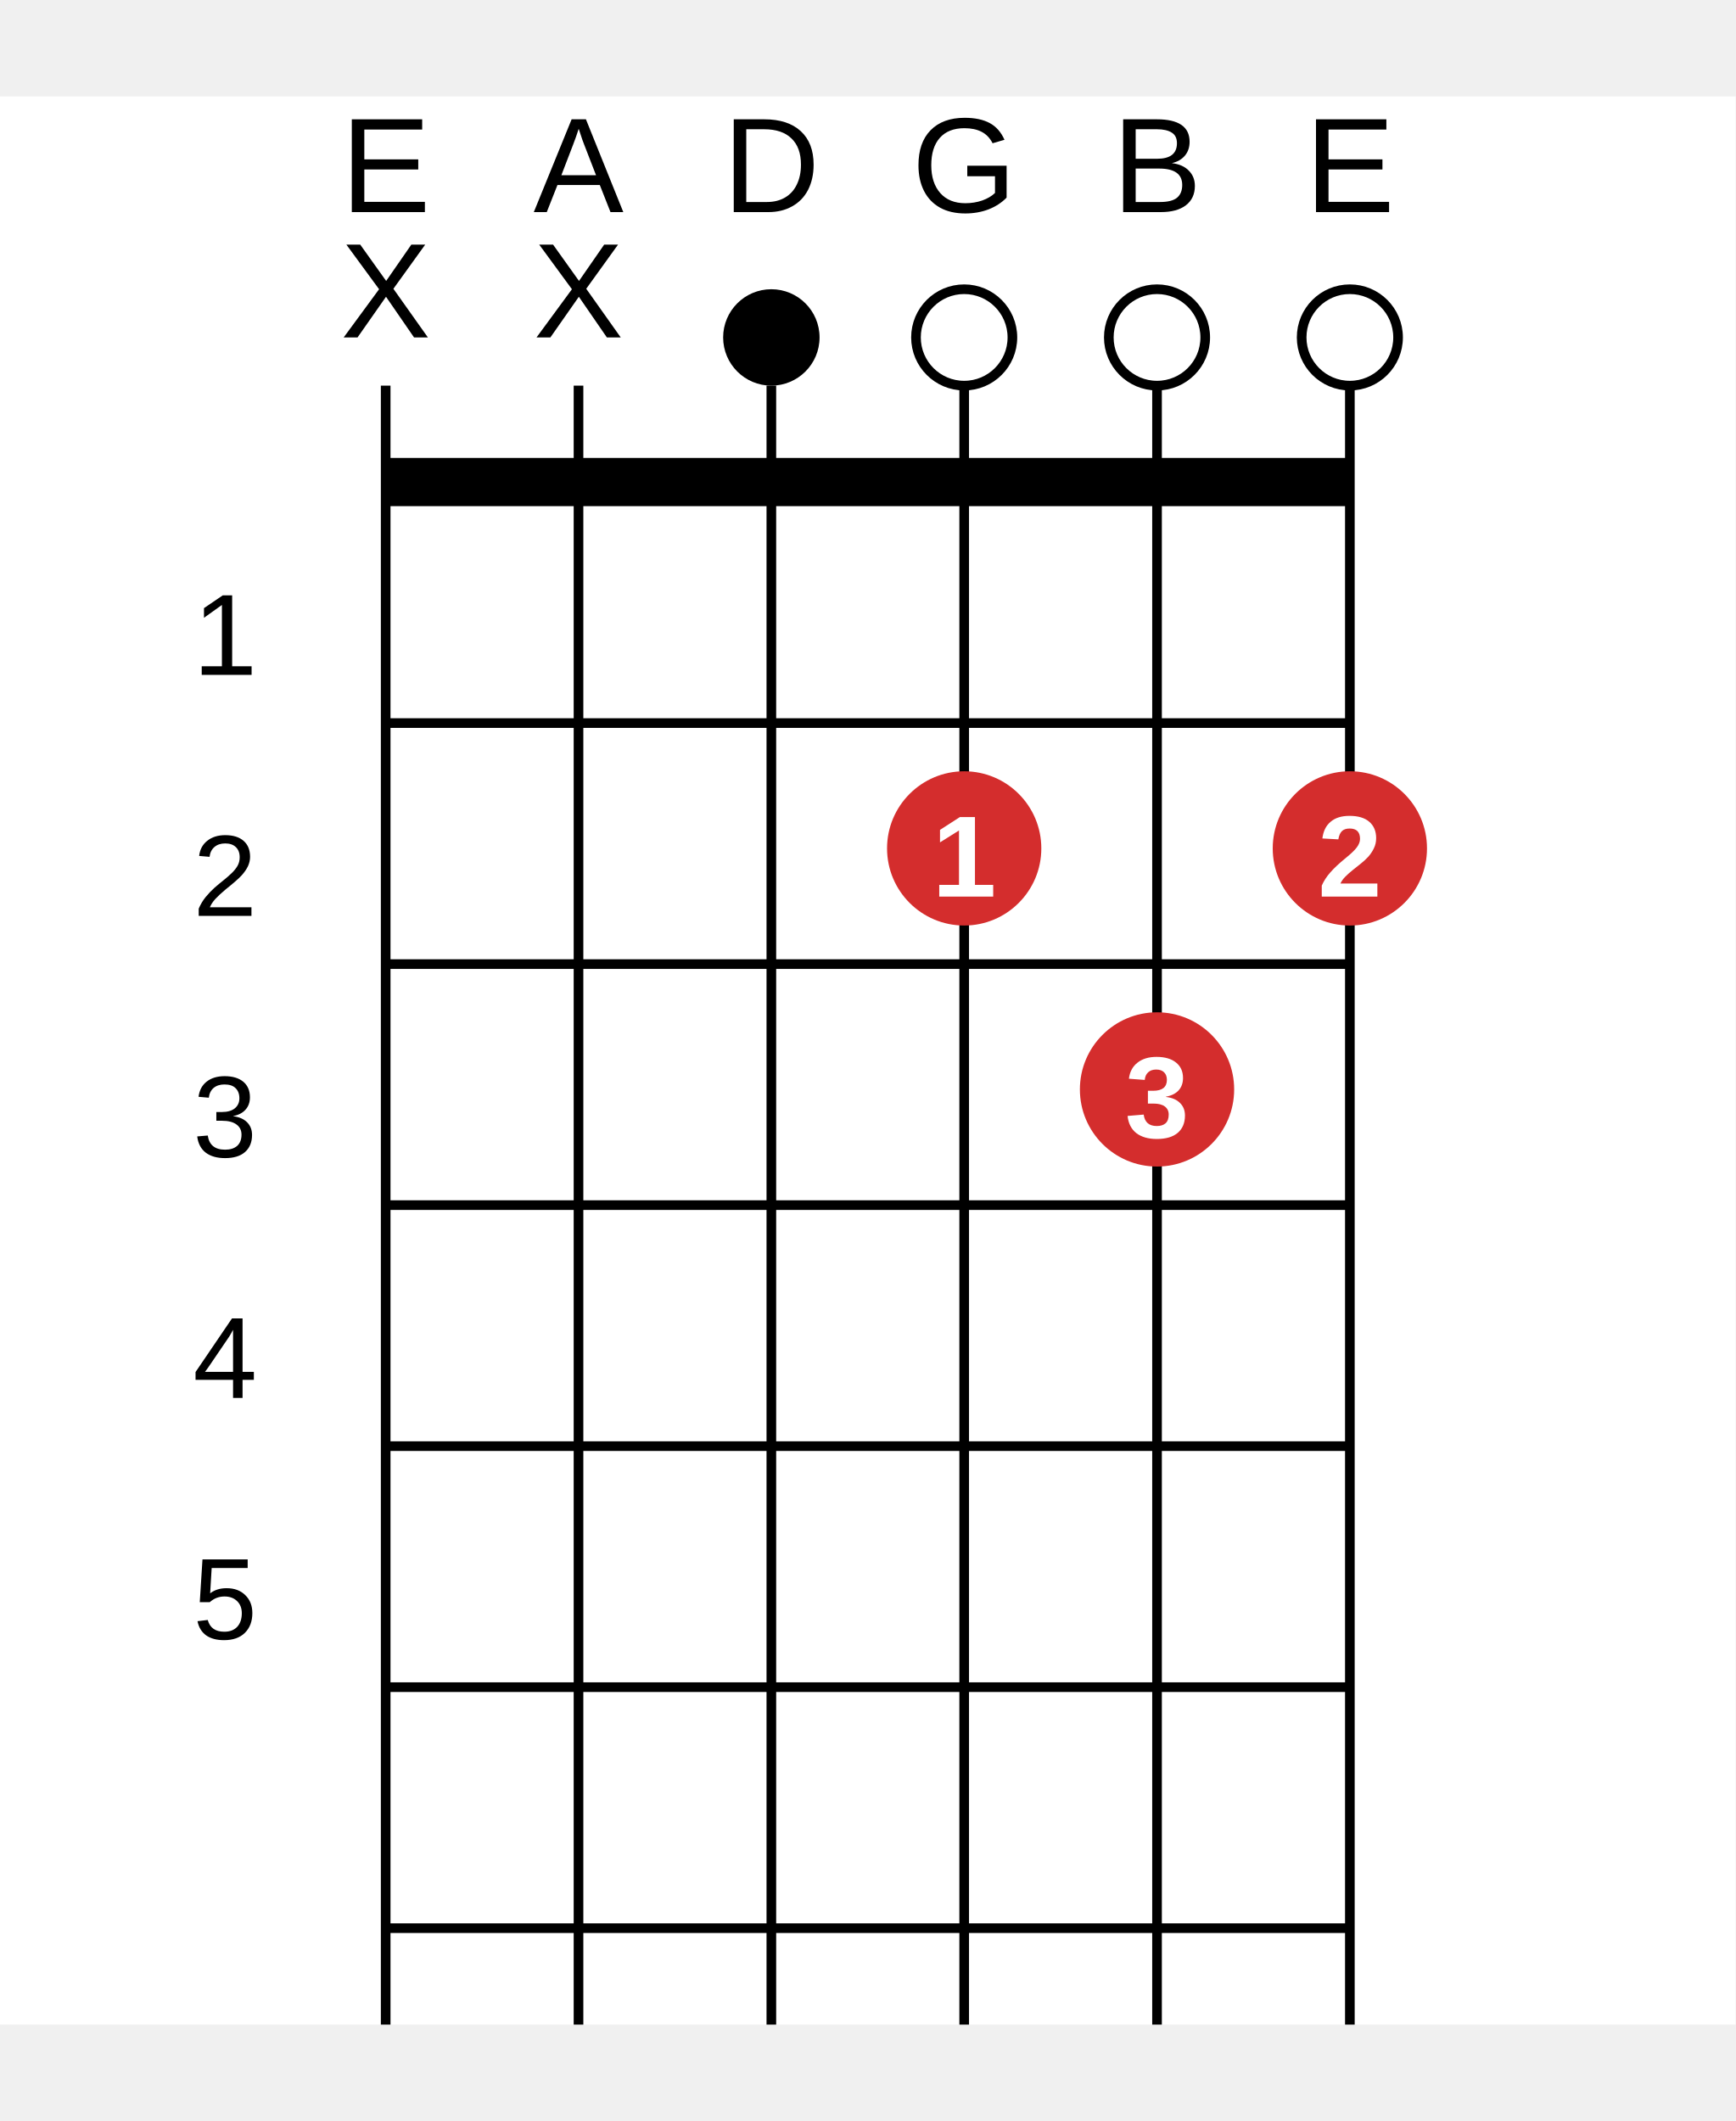
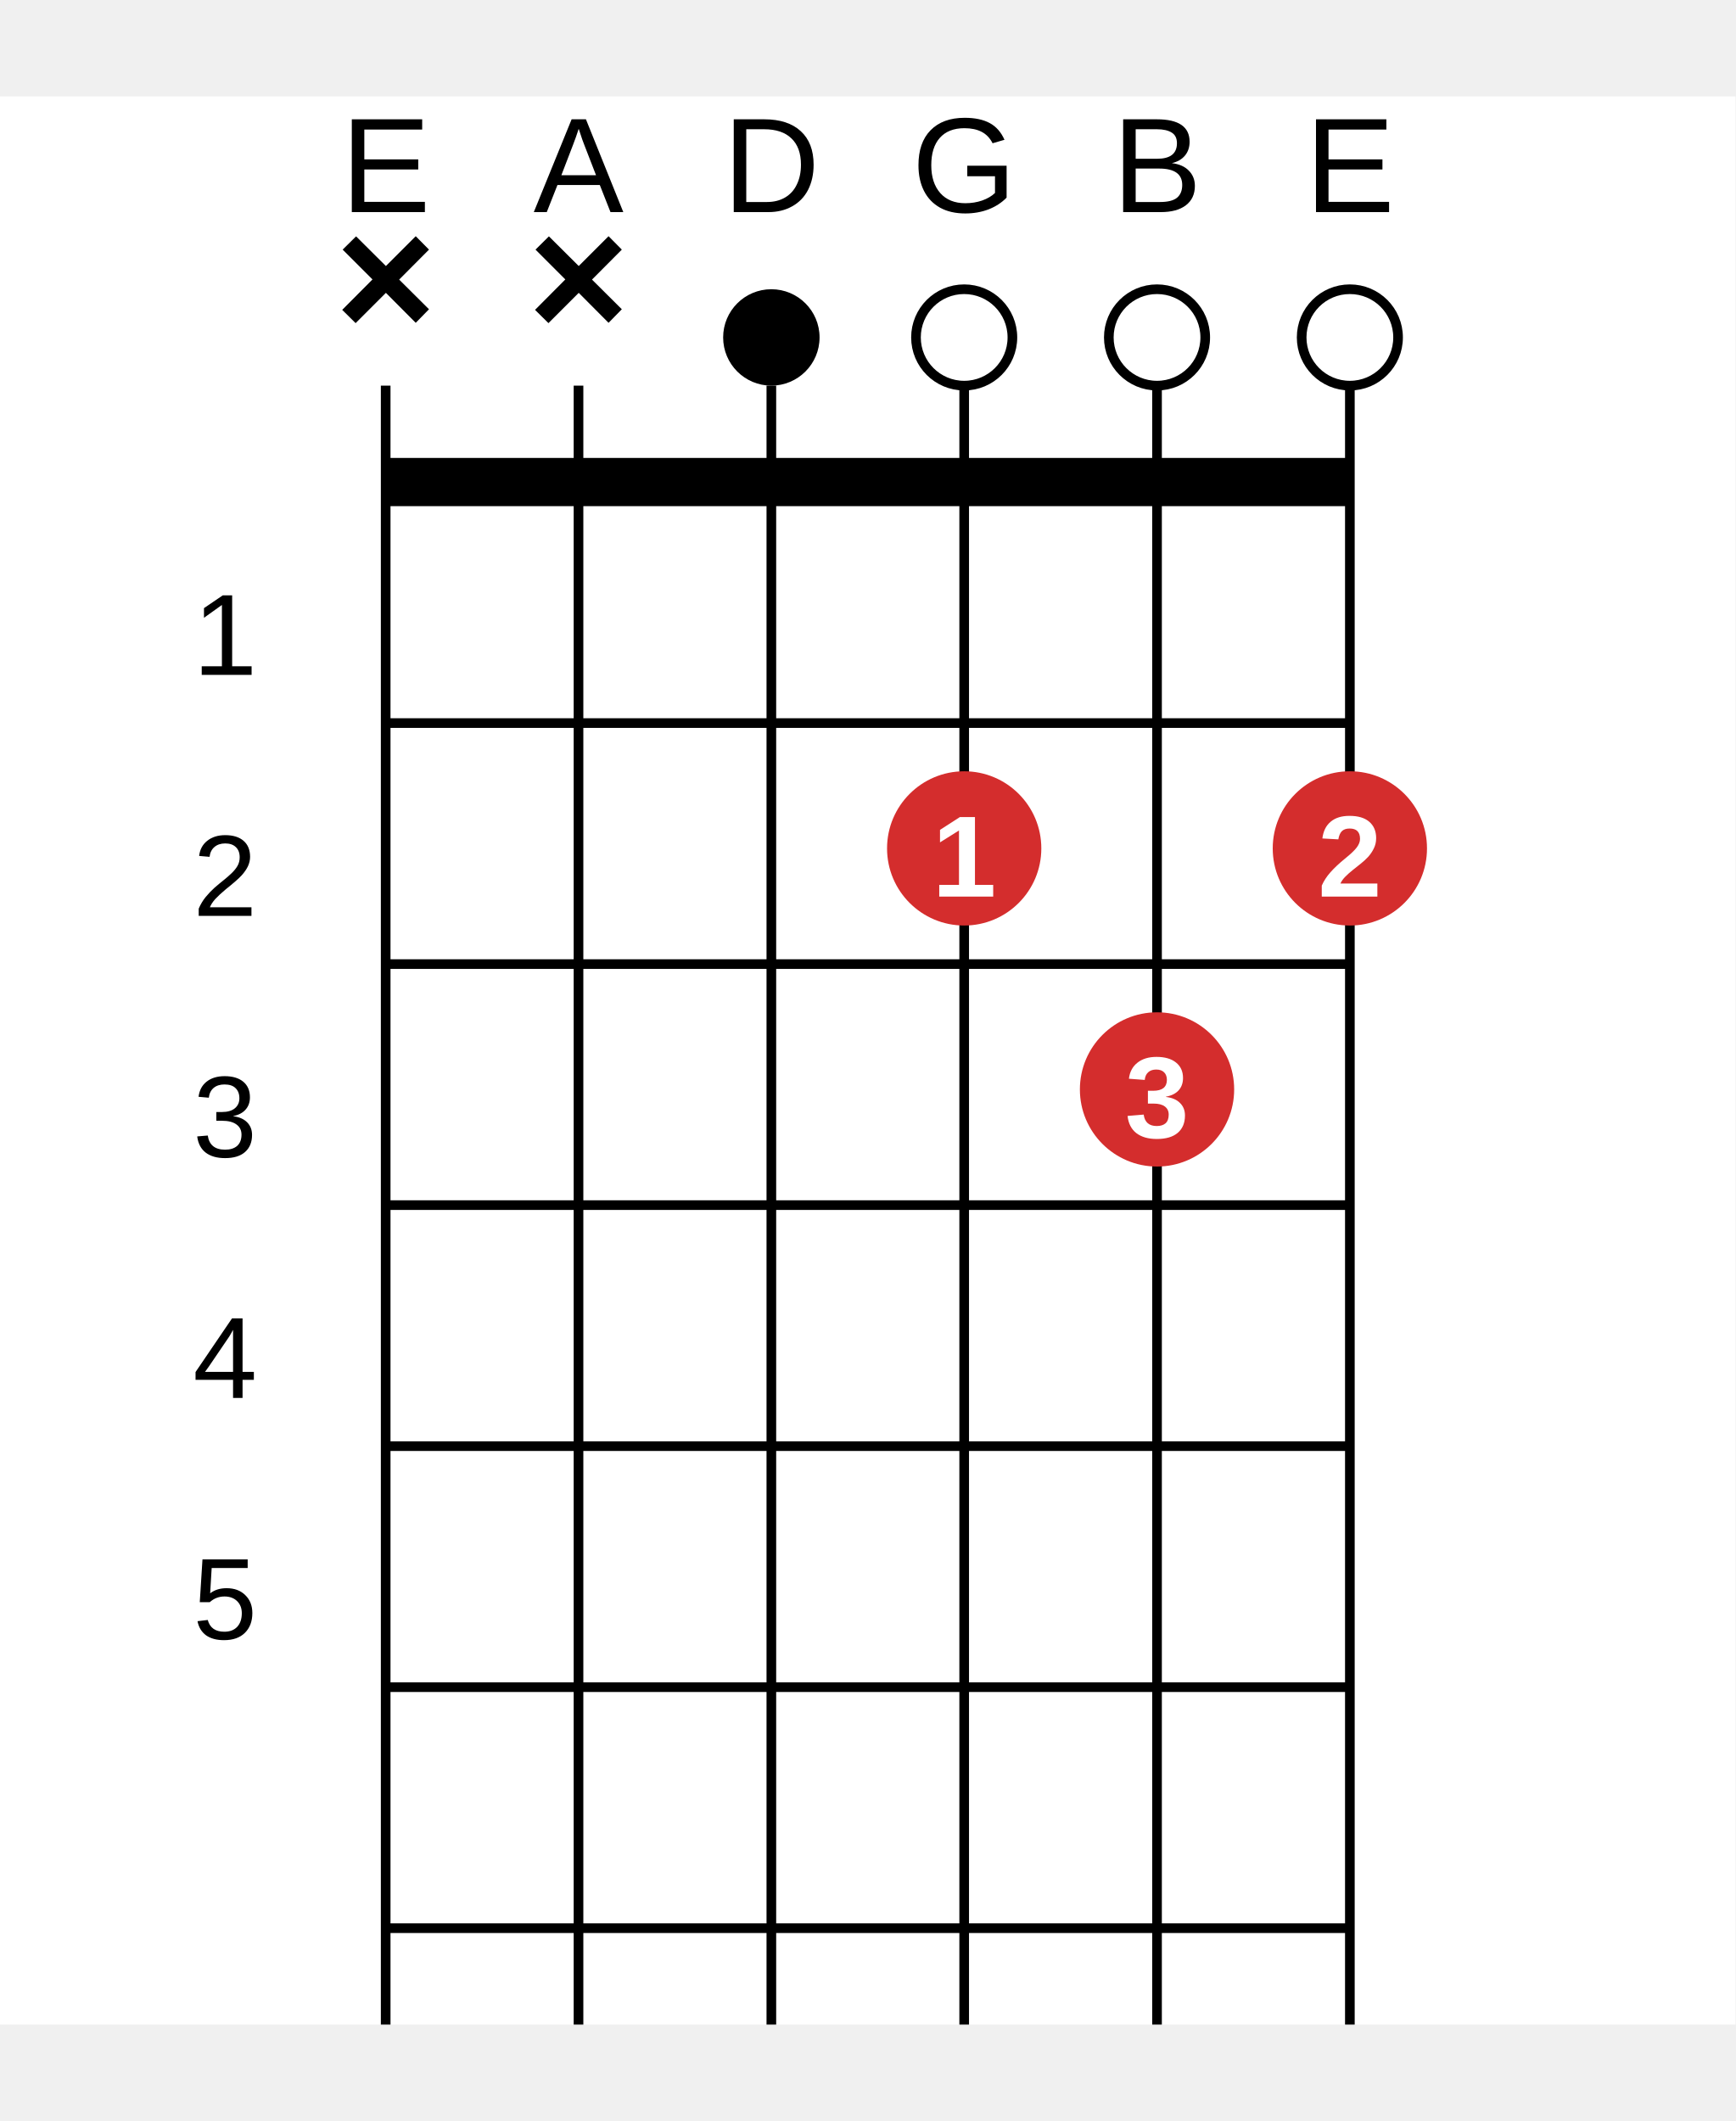
<svg xmlns="http://www.w3.org/2000/svg" width="180" height="220" viewBox="0 0 180 220" aria-label="Diagrama do acorde D maior">
  <g transform="translate(0, 10)">
    <rect width="180" height="200" fill="#ffffff" />
    <text x="40" y="12" font-size="14" font-family="Arial" fill="#000" text-anchor="middle">E</text>
    <text x="60" y="12" font-size="14" font-family="Arial" fill="#000" text-anchor="middle">A</text>
    <text x="80" y="12" font-size="14" font-family="Arial" fill="#000" text-anchor="middle">D</text>
    <text x="100" y="12" font-size="14" font-family="Arial" fill="#000" text-anchor="middle">G</text>
    <text x="120" y="12" font-size="14" font-family="Arial" fill="#000" text-anchor="middle">B</text>
    <text x="140" y="12" font-size="14" font-family="Arial" fill="#000" text-anchor="middle">E</text>
    <line x1="40" y1="30" x2="40" y2="200" stroke="#000" stroke-width="1" />
    <line x1="60" y1="30" x2="60" y2="200" stroke="#000" stroke-width="1" />
    <line x1="80" y1="30" x2="80" y2="200" stroke="#000" stroke-width="1" />
    <line x1="100" y1="30" x2="100" y2="200" stroke="#000" stroke-width="1" />
    <line x1="120" y1="30" x2="120" y2="200" stroke="#000" stroke-width="1" />
    <line x1="140" y1="30" x2="140" y2="200" stroke="#000" stroke-width="1" />
    <line x1="40" y1="40" x2="140" y2="40" stroke="#000" stroke-width="5" />
    <line x1="40" y1="65" x2="140" y2="65" stroke="#000" stroke-width="1" />
    <line x1="40" y1="90" x2="140" y2="90" stroke="#000" stroke-width="1" />
    <line x1="40" y1="115" x2="140" y2="115" stroke="#000" stroke-width="1" />
    <line x1="40" y1="140" x2="140" y2="140" stroke="#000" stroke-width="1" />
    <line x1="40" y1="165" x2="140" y2="165" stroke="#000" stroke-width="1" />
    <line x1="40" y1="190" x2="140" y2="190" stroke="#000" stroke-width="1" />
    <text x="20" y="60" font-size="12" font-family="Arial" fill="#000">1</text>
    <text x="20" y="85" font-size="12" font-family="Arial" fill="#000">2</text>
    <text x="20" y="110" font-size="12" font-family="Arial" fill="#000">3</text>
    <text x="20" y="135" font-size="12" font-family="Arial" fill="#000">4</text>
    <text x="20" y="160" font-size="12" font-family="Arial" fill="#000">5</text>
-     <text x="40" y="25" font-size="14" font-family="Arial" fill="#000" text-anchor="middle">X</text>
-     <text x="60" y="25" font-size="14" font-family="Arial" fill="#000" text-anchor="middle">X</text>
+     <text x="40" y="25" font-size="18" font-family="Arial" fill="#000" text-anchor="middle" font-weight="bold">×</text>
+     <text x="60" y="25" font-size="18" font-family="Arial" fill="#000" text-anchor="middle" font-weight="bold">×</text>
    <circle cx="80" cy="25" r="5" fill="#000" />
    <circle cx="100" cy="25" r="5" fill="white" stroke="#000" stroke-width="1" />
    <circle cx="120" cy="25" r="5" fill="white" stroke="#000" stroke-width="1" />
    <circle cx="140" cy="25" r="5" fill="white" stroke="#000" stroke-width="1" />
    <circle cx="100" cy="78" r="8" fill="#D42D2D" />
    <text x="100" y="83" font-size="12" font-family="Arial" fill="#fff" text-anchor="middle" font-weight="bold">1</text>
    <circle cx="140" cy="78" r="8" fill="#D42D2D" />
    <text x="140" y="83" font-size="12" font-family="Arial" fill="#fff" text-anchor="middle" font-weight="bold">2</text>
    <circle cx="120" cy="103" r="8" fill="#D42D2D" />
    <text x="120" y="108" font-size="12" font-family="Arial" fill="#fff" text-anchor="middle" font-weight="bold">3</text>
  </g>
</svg>
